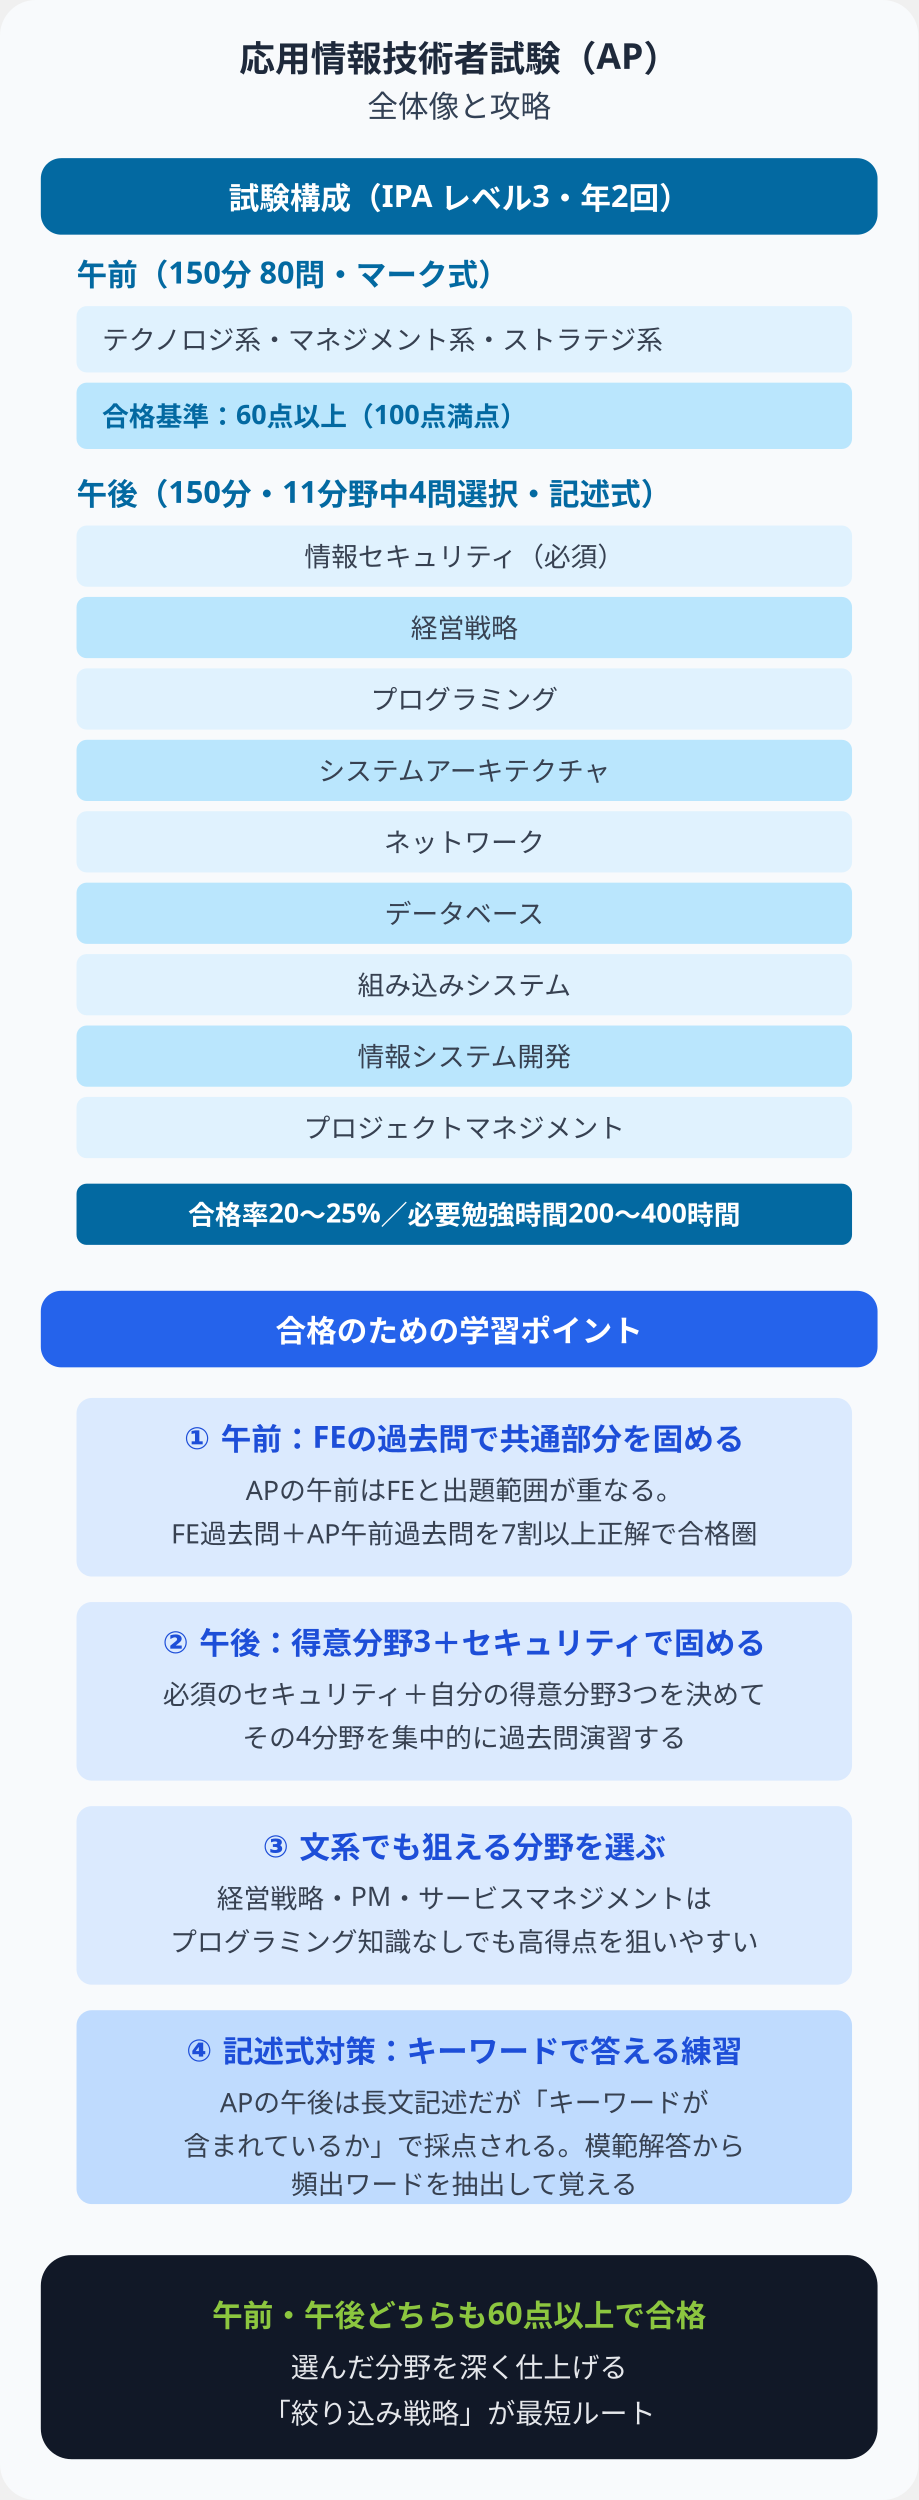
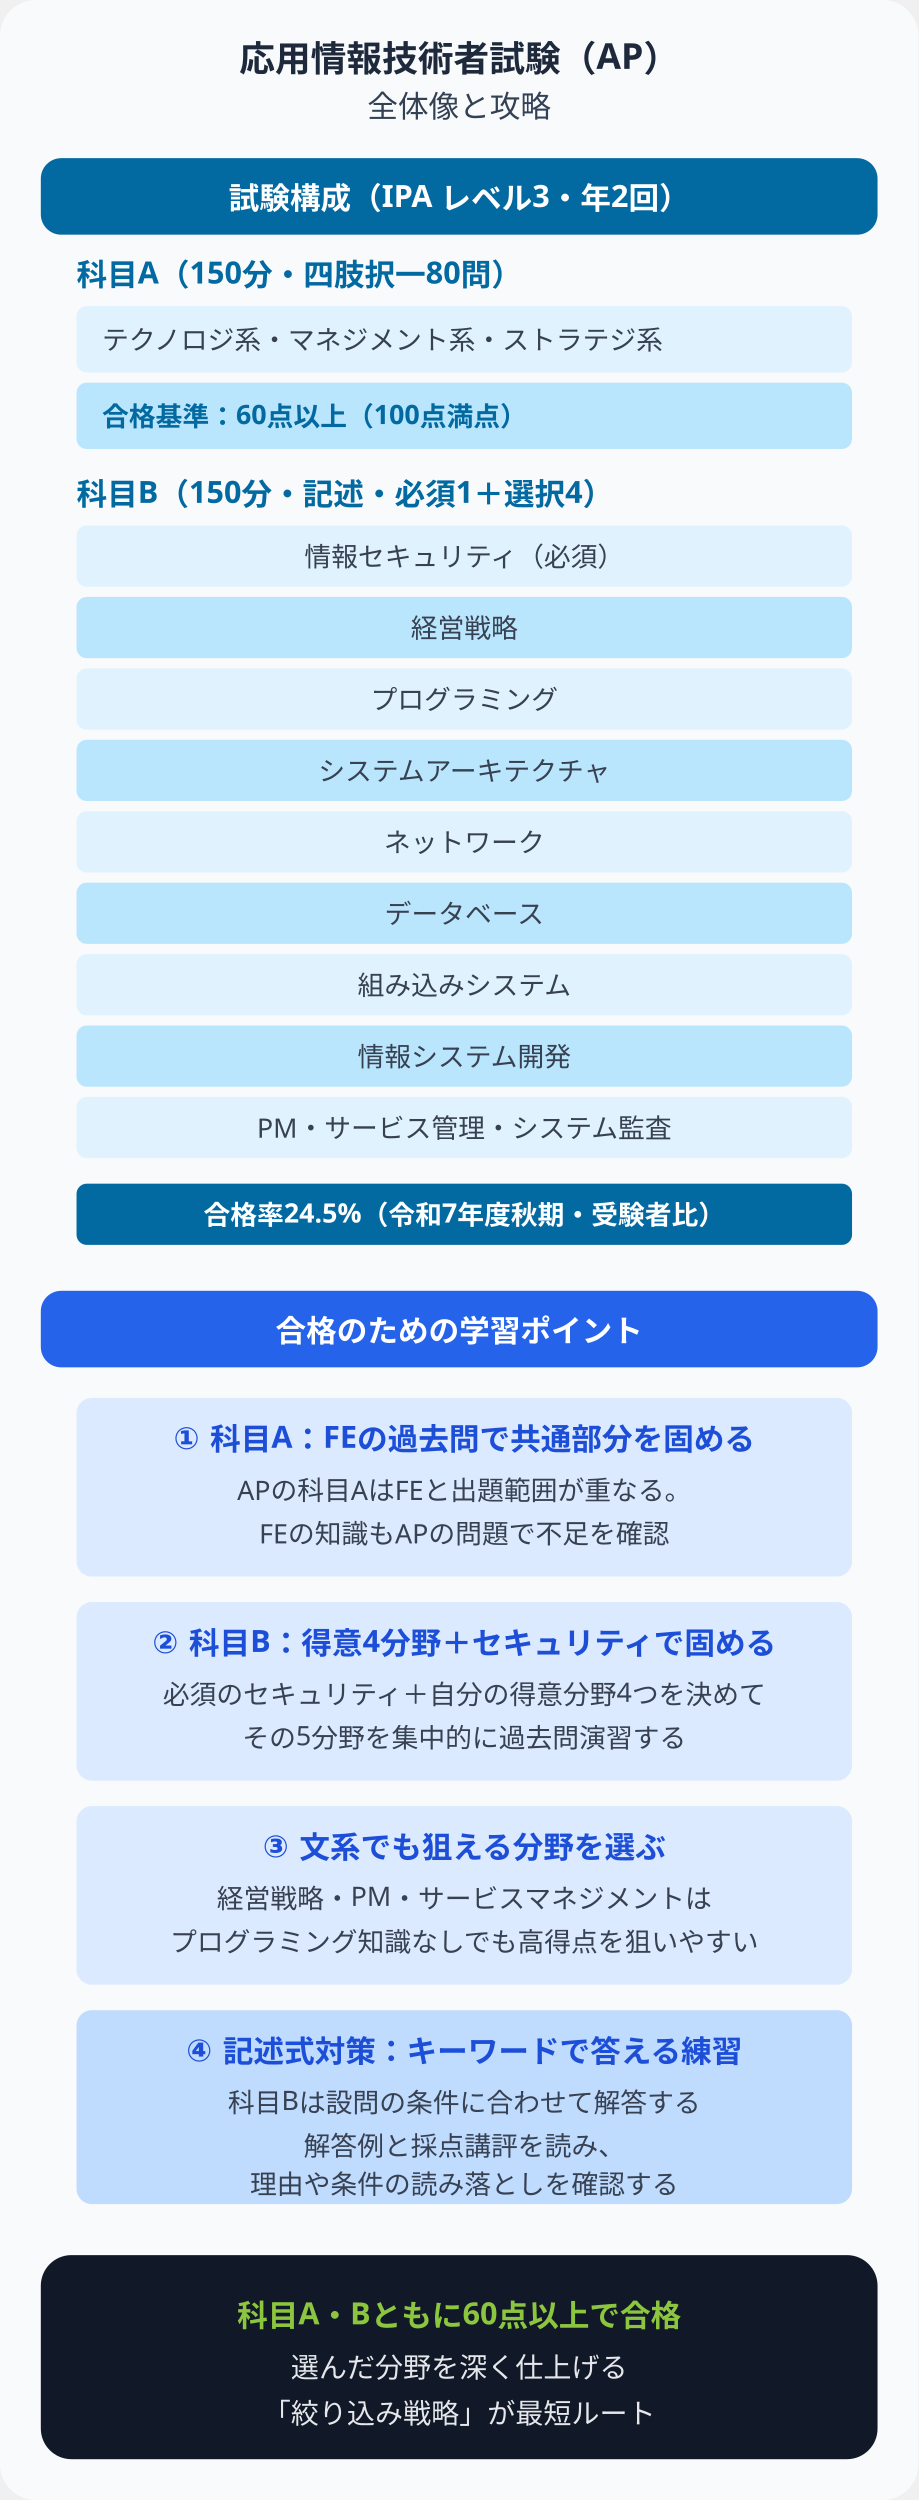
<svg xmlns="http://www.w3.org/2000/svg" viewBox="0 0 360 980" width="360" height="980">
  <defs>
    <style>text { font-family: 'Noto Sans JP','Hiragino Sans',sans-serif; }</style>
  </defs>
  <rect width="360" height="980" rx="14" fill="#F8FAFC" />
  <text x="180" y="28" text-anchor="middle" font-size="14" font-weight="700" fill="#1E293B">応用情報技術者試験（AP）</text>
  <text x="180" y="46" text-anchor="middle" font-size="12" fill="#334155">全体像と攻略</text>
  <rect x="16" y="62" width="328" height="30" rx="8" fill="#0369A1" />
  <text x="180" y="82" text-anchor="middle" font-size="12" font-weight="700" fill="#fff">試験構成（IPA レベル3・年2回）</text>
-   <text x="30" y="112" font-size="12" font-weight="700" fill="#0369A1">午前（150分 80問・マーク式）</text>
+   <text x="30" y="112" font-size="12" font-weight="700" fill="#0369A1">科目A（150分・四肢択一80問）</text>
  <rect x="30" y="120" width="304" height="26" rx="4" fill="#E0F2FE" />
  <text x="40" y="137" font-size="10.5" fill="#374151">テクノロジ系・マネジメント系・ストラテジ系</text>
  <rect x="30" y="150" width="304" height="26" rx="4" fill="#BAE6FD" />
  <text x="40" y="167" font-size="10.5" font-weight="700" fill="#0369A1">合格基準：60点以上（100点満点）</text>
-   <text x="30" y="198" font-size="12" font-weight="700" fill="#0369A1">午後（150分・11分野中4問選択・記述式）</text>
+   <text x="30" y="198" font-size="12" font-weight="700" fill="#0369A1">科目B（150分・記述・必須1＋選択4）</text>
  <rect x="30" y="206" width="304" height="24" rx="4" fill="#E0F2FE" />
  <text x="182" y="222" text-anchor="middle" font-size="10.5" fill="#374151">情報セキュリティ（必須）</text>
  <rect x="30" y="234" width="304" height="24" rx="4" fill="#BAE6FD" />
  <text x="182" y="250" text-anchor="middle" font-size="10.5" fill="#374151">経営戦略</text>
  <rect x="30" y="262" width="304" height="24" rx="4" fill="#E0F2FE" />
  <text x="182" y="278" text-anchor="middle" font-size="10.5" fill="#374151">プログラミング</text>
  <rect x="30" y="290" width="304" height="24" rx="4" fill="#BAE6FD" />
  <text x="182" y="306" text-anchor="middle" font-size="10.5" fill="#374151">システムアーキテクチャ</text>
  <rect x="30" y="318" width="304" height="24" rx="4" fill="#E0F2FE" />
  <text x="182" y="334" text-anchor="middle" font-size="10.5" fill="#374151">ネットワーク</text>
  <rect x="30" y="346" width="304" height="24" rx="4" fill="#BAE6FD" />
  <text x="182" y="362" text-anchor="middle" font-size="10.5" fill="#374151">データベース</text>
  <rect x="30" y="374" width="304" height="24" rx="4" fill="#E0F2FE" />
  <text x="182" y="390" text-anchor="middle" font-size="10.5" fill="#374151">組み込みシステム</text>
  <rect x="30" y="402" width="304" height="24" rx="4" fill="#BAE6FD" />
  <text x="182" y="418" text-anchor="middle" font-size="10.5" fill="#374151">情報システム開発</text>
  <rect x="30" y="430" width="304" height="24" rx="4" fill="#E0F2FE" />
-   <text x="182" y="446" text-anchor="middle" font-size="10.5" fill="#374151">プロジェクトマネジメント</text>
+   <text x="182" y="446" text-anchor="middle" font-size="10.5" fill="#374151">PM・サービス管理・システム監査</text>
  <rect x="30" y="464" width="304" height="24" rx="4" fill="#0369A1" />
-   <text x="182" y="480" text-anchor="middle" font-size="10.5" font-weight="700" fill="#fff">合格率20〜25%／必要勉強時間200〜400時間</text>
+   <text x="182" y="480" text-anchor="middle" font-size="10.5" font-weight="700" fill="#fff">合格率24.5%（令和7年度秋期・受験者比）</text>
  <rect x="16" y="506" width="328" height="30" rx="8" fill="#2563EB" />
  <text x="180" y="526" text-anchor="middle" font-size="12" font-weight="700" fill="#fff">合格のための学習ポイント</text>
  <rect x="30" y="548" width="304" height="70" rx="6" fill="#DBEAFE" />
-   <text x="182" y="568" text-anchor="middle" font-size="12" font-weight="700" fill="#1D4ED8">① 午前：FEの過去問で共通部分を固める</text>
-   <text x="182" y="588" text-anchor="middle" font-size="10.5" fill="#374151">APの午前はFEと出題範囲が重なる。</text>
-   <text x="182" y="605" text-anchor="middle" font-size="10.5" fill="#374151">FE過去問＋AP午前過去問を7割以上正解で合格圏</text>
+   <text x="182" y="568" text-anchor="middle" font-size="12" font-weight="700" fill="#1D4ED8">① 科目A：FEの過去問で共通部分を固める</text>
+   <text x="182" y="588" text-anchor="middle" font-size="10.5" fill="#374151">APの科目AはFEと出題範囲が重なる。</text>
+   <text x="182" y="605" text-anchor="middle" font-size="10.5" fill="#374151">FEの知識もAPの問題で不足を確認</text>
  <rect x="30" y="628" width="304" height="70" rx="6" fill="#DBEAFE" />
-   <text x="182" y="648" text-anchor="middle" font-size="12" font-weight="700" fill="#1D4ED8">② 午後：得意分野3＋セキュリティで固める</text>
-   <text x="182" y="668" text-anchor="middle" font-size="10.5" fill="#374151">必須のセキュリティ＋自分の得意分野3つを決めて</text>
-   <text x="182" y="685" text-anchor="middle" font-size="10.5" fill="#374151">その4分野を集中的に過去問演習する</text>
+   <text x="182" y="648" text-anchor="middle" font-size="12" font-weight="700" fill="#1D4ED8">② 科目B：得意4分野＋セキュリティで固める</text>
+   <text x="182" y="668" text-anchor="middle" font-size="10.5" fill="#374151">必須のセキュリティ＋自分の得意分野4つを決めて</text>
+   <text x="182" y="685" text-anchor="middle" font-size="10.5" fill="#374151">その5分野を集中的に過去問演習する</text>
  <rect x="30" y="708" width="304" height="70" rx="6" fill="#DBEAFE" />
  <text x="182" y="728" text-anchor="middle" font-size="12" font-weight="700" fill="#1D4ED8">③ 文系でも狙える分野を選ぶ</text>
  <text x="182" y="748" text-anchor="middle" font-size="10.5" fill="#374151">経営戦略・PM・サービスマネジメントは</text>
  <text x="182" y="765" text-anchor="middle" font-size="10.5" fill="#374151">プログラミング知識なしでも高得点を狙いやすい</text>
  <rect x="30" y="788" width="304" height="76" rx="6" fill="#BFDBFE" />
  <text x="182" y="808" text-anchor="middle" font-size="12" font-weight="700" fill="#1D4ED8">④ 記述式対策：キーワードで答える練習</text>
-   <text x="182" y="828" text-anchor="middle" font-size="10.5" fill="#374151">APの午後は長文記述だが「キーワードが</text>
-   <text x="182" y="845" text-anchor="middle" font-size="10.5" fill="#374151">含まれているか」で採点される。模範解答から</text>
-   <text x="182" y="860" text-anchor="middle" font-size="10.5" fill="#374151">頻出ワードを抽出して覚える</text>
+   <text x="182" y="828" text-anchor="middle" font-size="10.5" fill="#374151">科目Bは設問の条件に合わせて解答する</text>
+   <text x="182" y="845" text-anchor="middle" font-size="10.5" fill="#374151">解答例と採点講評を読み、</text>
+   <text x="182" y="860" text-anchor="middle" font-size="10.5" fill="#374151">理由や条件の読み落としを確認する</text>
  <rect x="16" y="884" width="328" height="80" rx="12" fill="#111827" />
-   <text x="180" y="912" text-anchor="middle" font-size="12" font-weight="700" fill="#8CC63F">午前・午後どちらも60点以上で合格</text>
+   <text x="180" y="912" text-anchor="middle" font-size="12" font-weight="700" fill="#8CC63F">科目A・Bともに60点以上で合格</text>
  <text x="180" y="932" text-anchor="middle" font-size="11" fill="#E5E7EB">選んだ分野を深く仕上げる</text>
  <text x="180" y="950" text-anchor="middle" font-size="11" fill="#E5E7EB">「絞り込み戦略」が最短ルート</text>
</svg>
